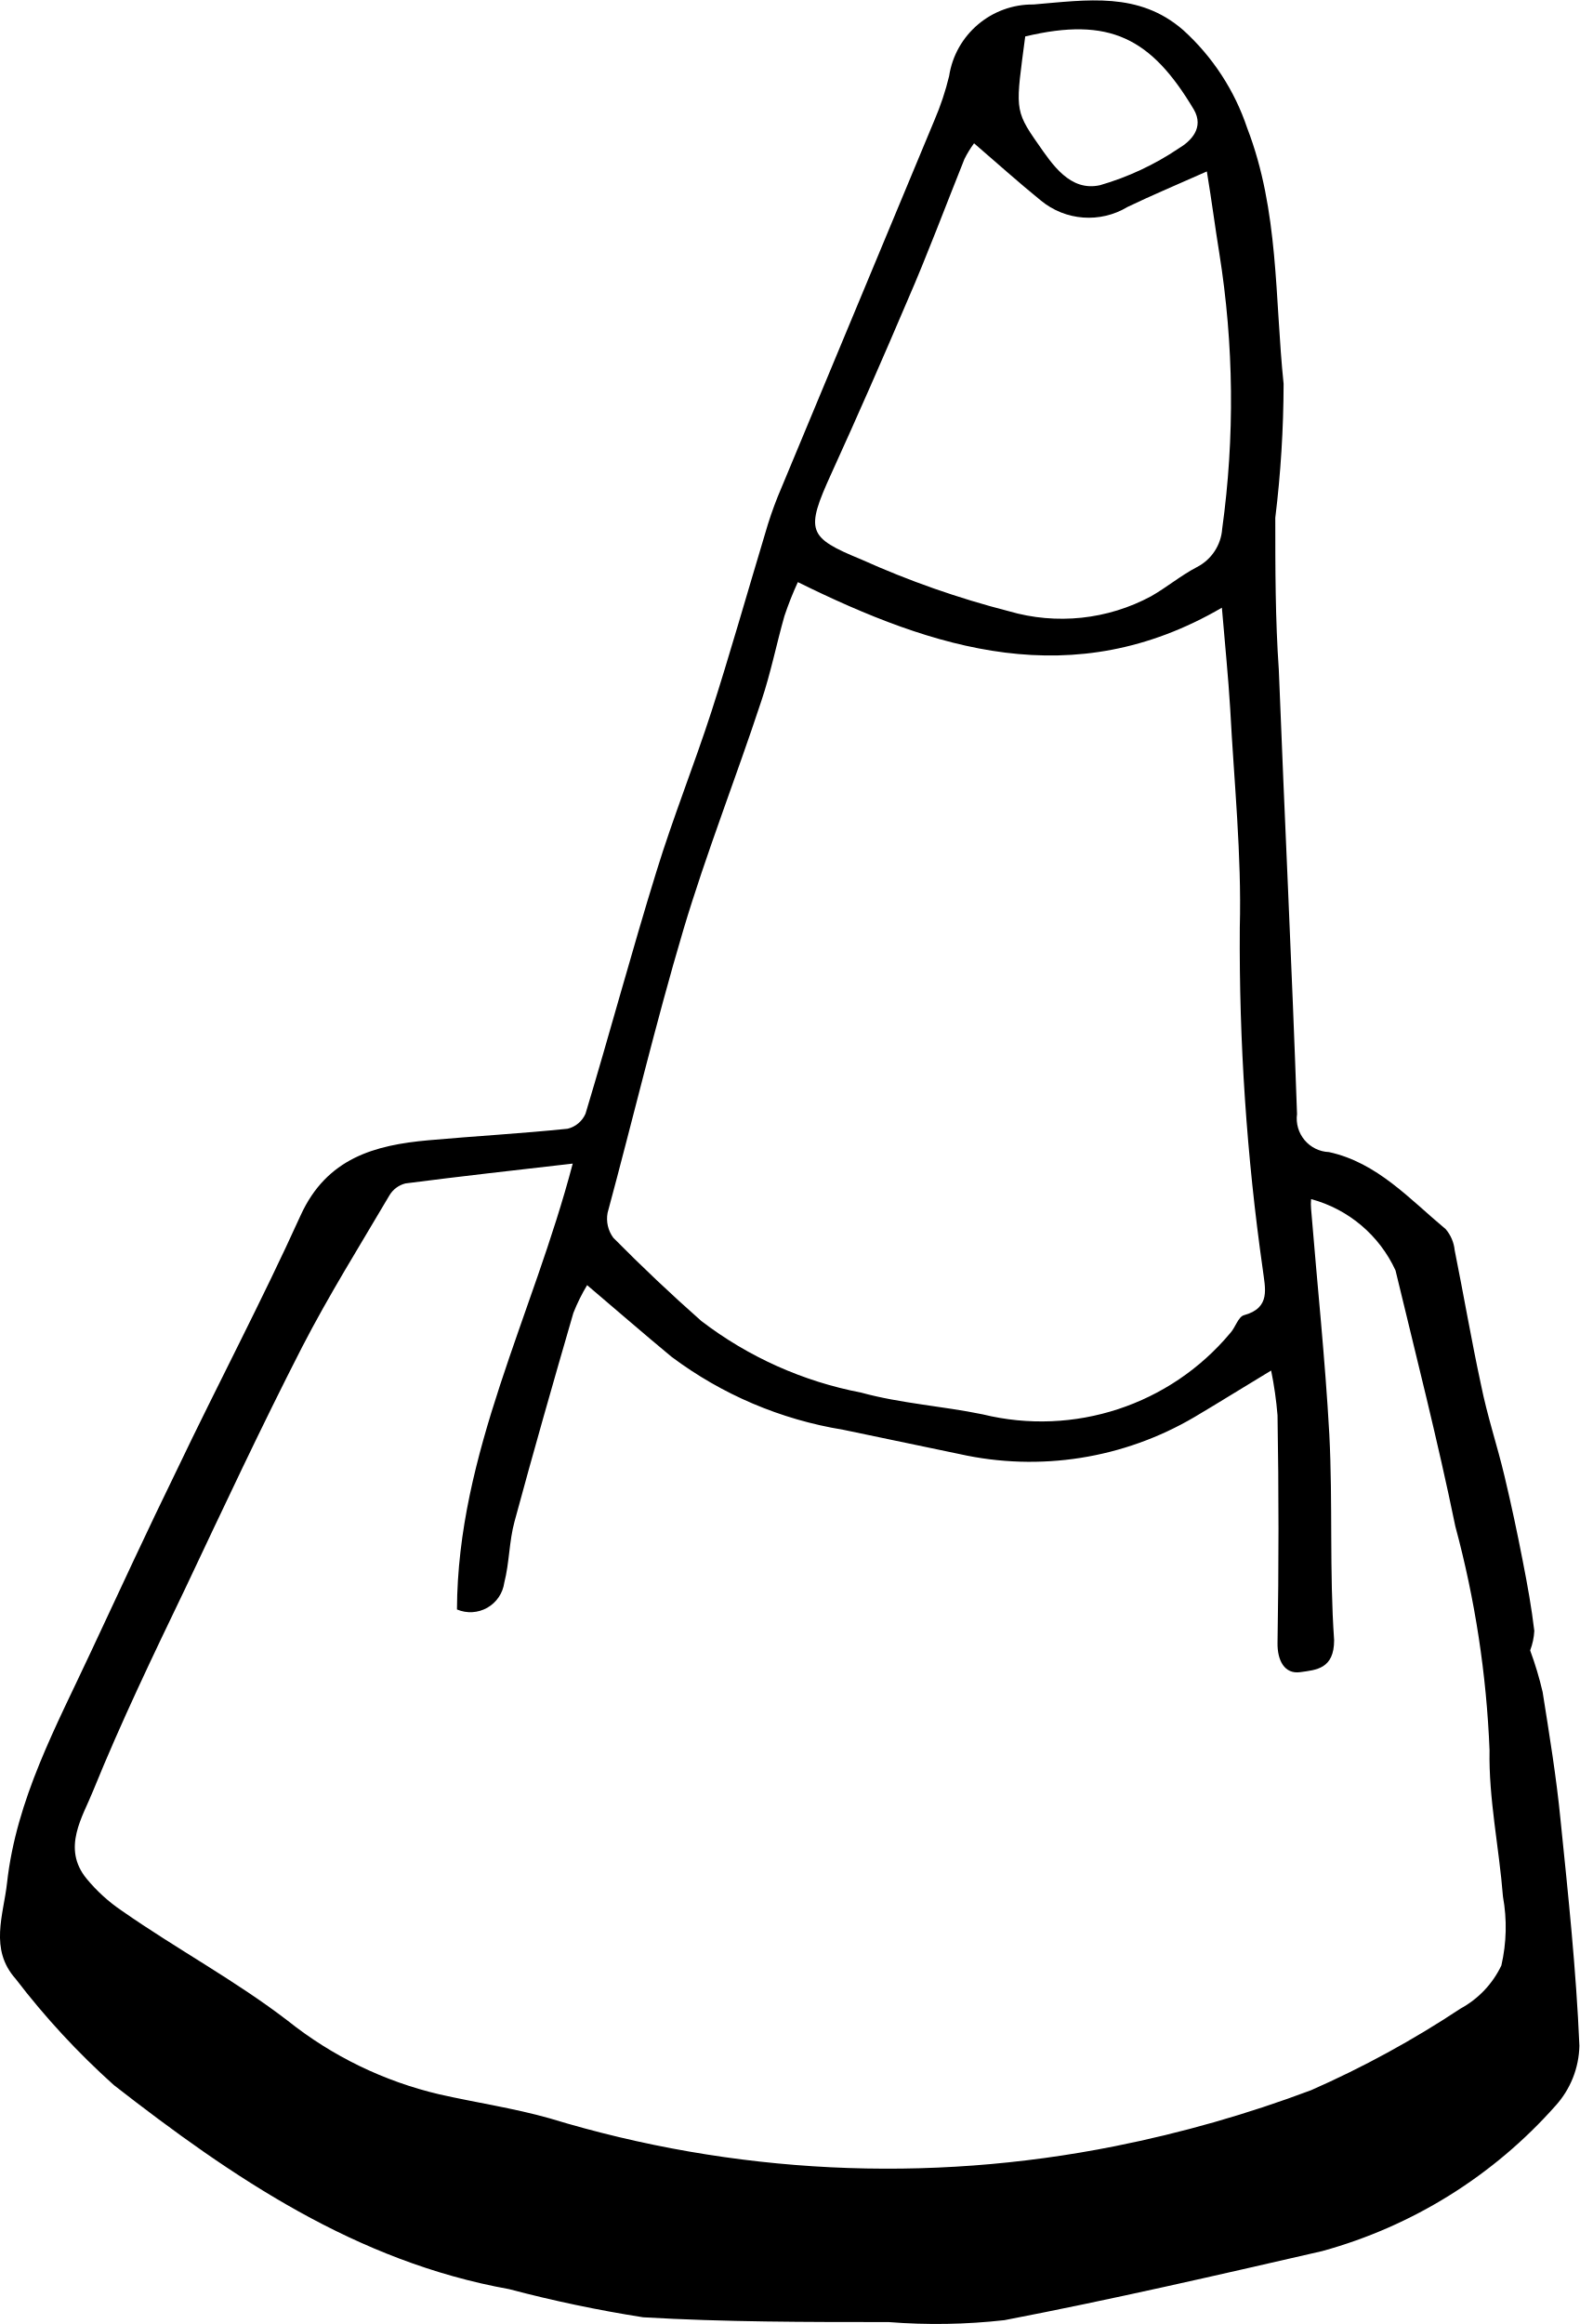
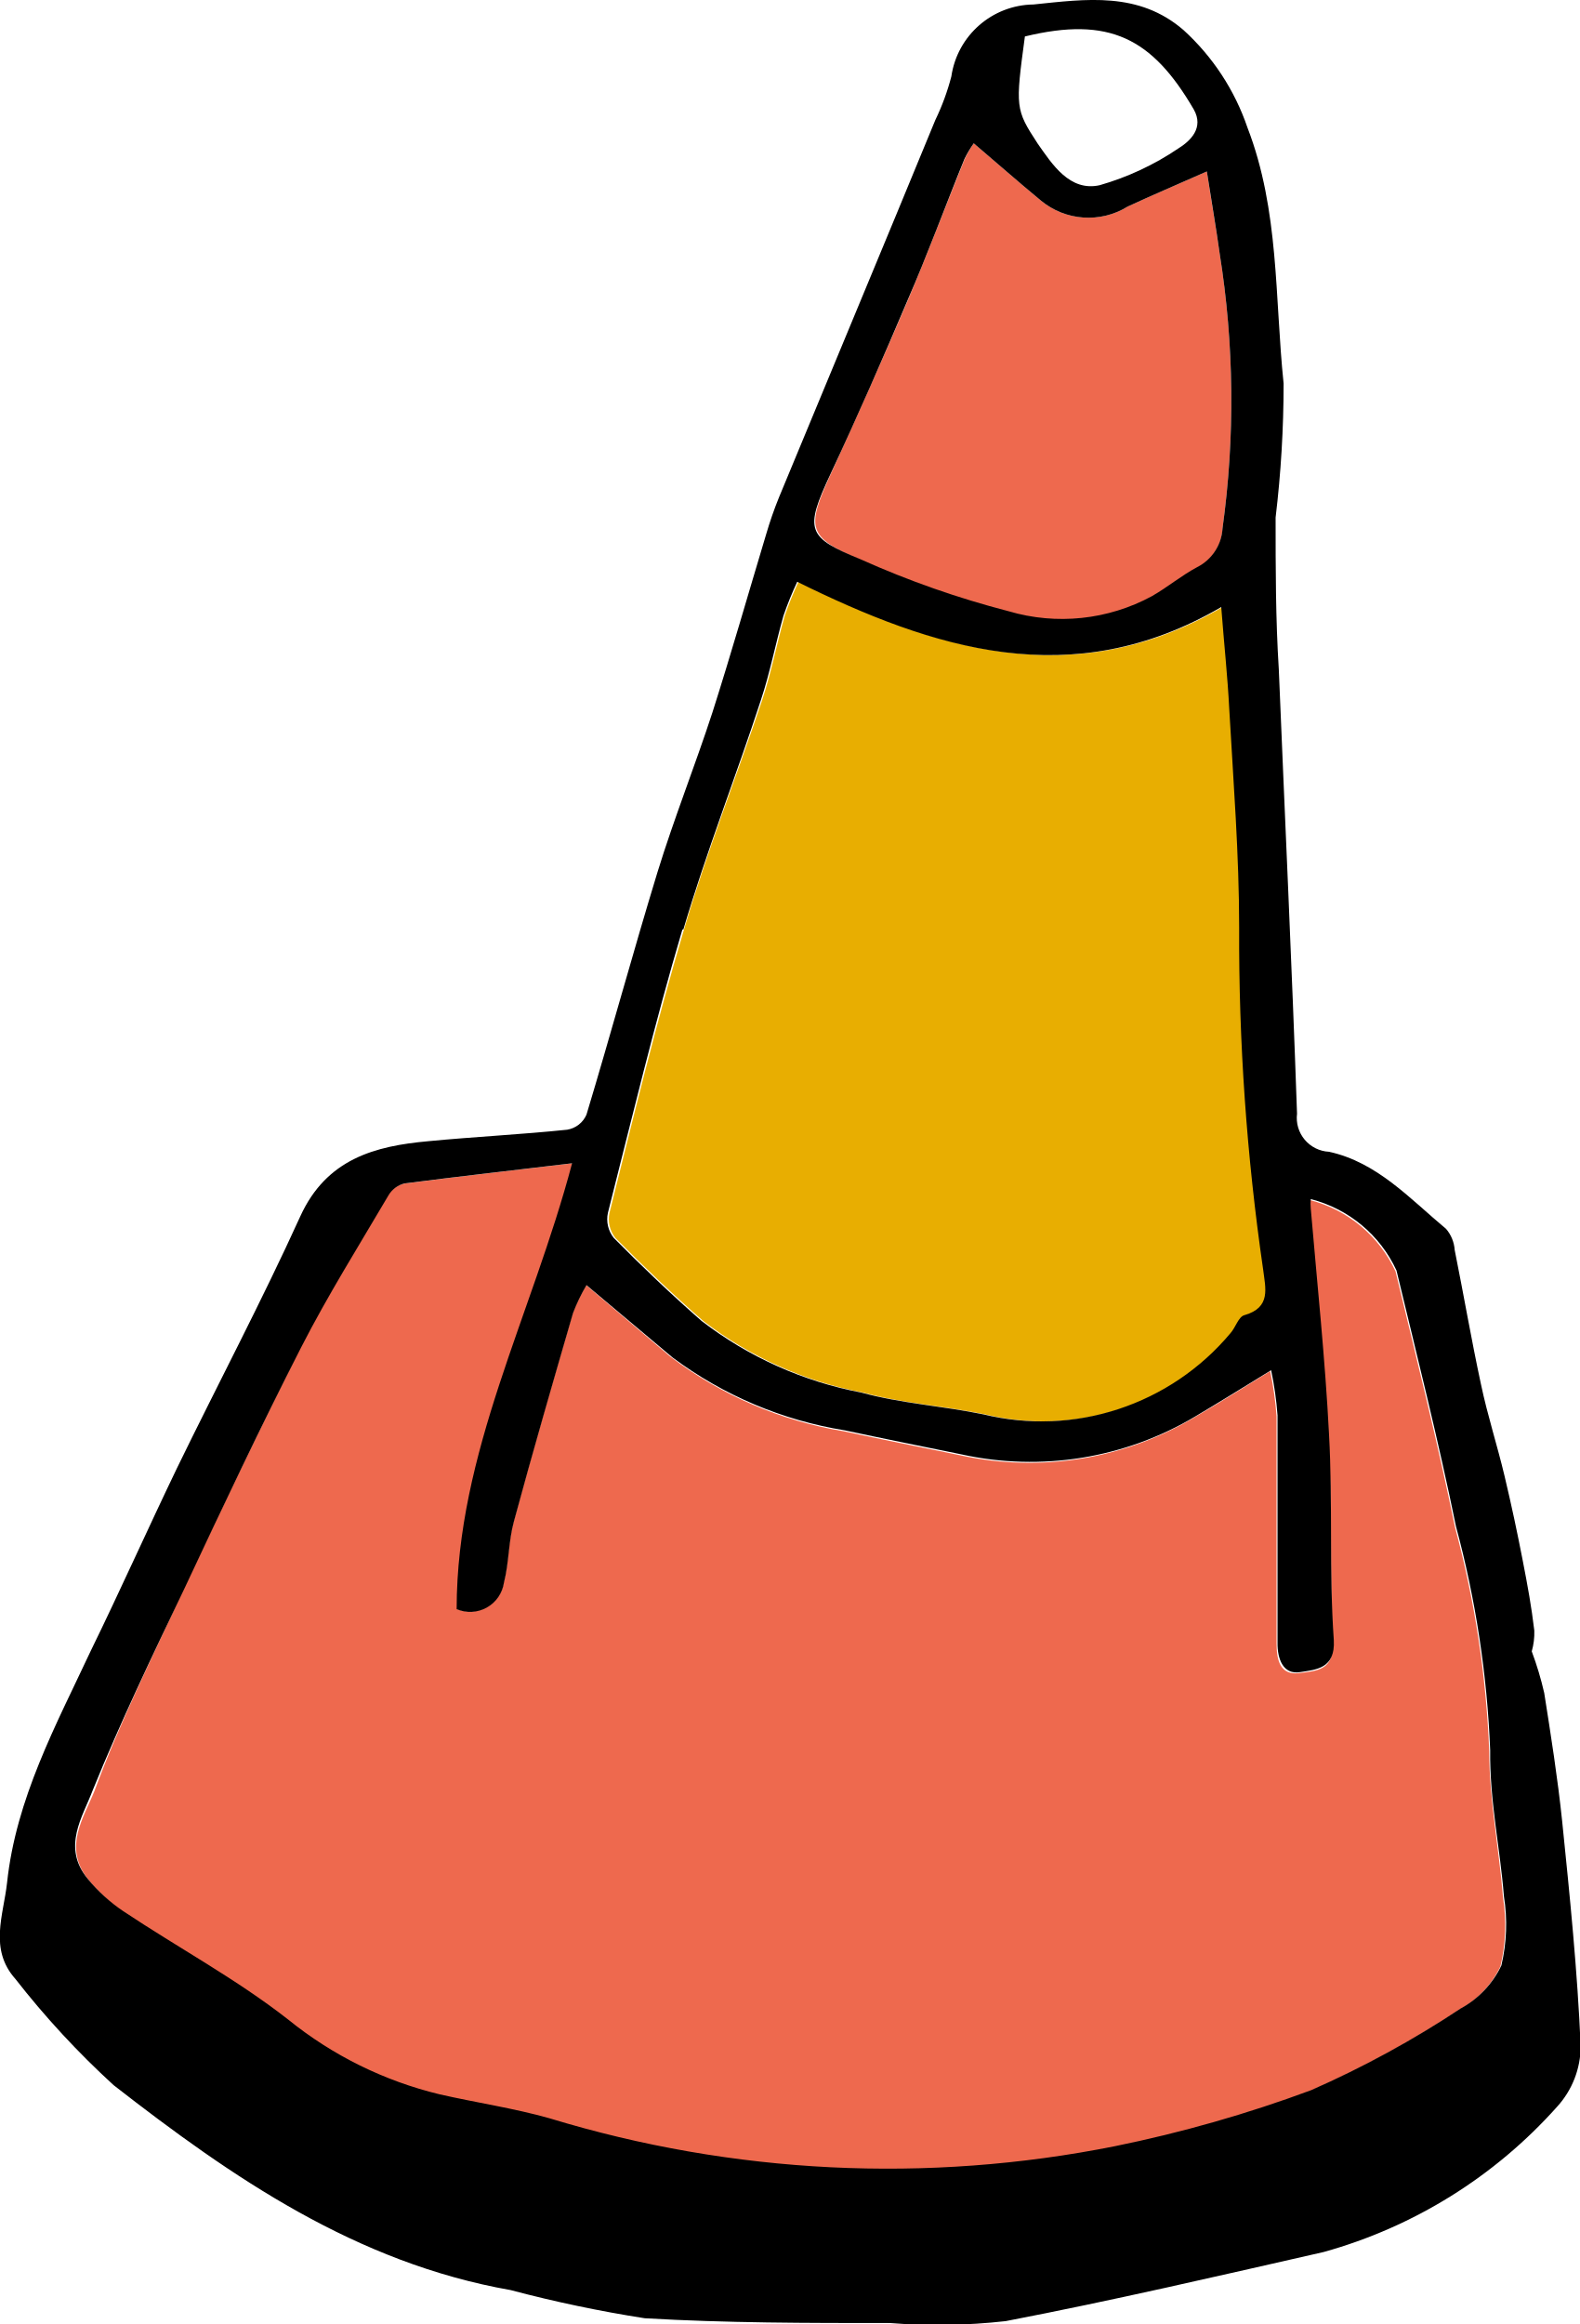
<svg xmlns="http://www.w3.org/2000/svg" viewBox="0 0 49.39 72.66">
+   <defs>
+     <style>.cls-1{fill:#e8ae01;}.cls-2{fill:#ee694e;}</style>
+   </defs>
  <g id="Layer_2" data-name="Layer 2">
    <g id="Layer_1-2" data-name="Layer 1">
-       <path d="M47.85,51.6a10.75,10.75,0,0,1,.39,1.3c.21,1.33.43,2.66.56,4,.24,2.35.49,4.7.59,7.06a2.88,2.88,0,0,1-.75,1.88,15.1,15.1,0,0,1-7.29,4.54c-3.31.76-6.61,1.52-9.94,2.16a19,19,0,0,1-3.62.06c-2.56,0-5.13,0-7.68-.15a41.65,41.65,0,0,1-4.19-.88c-4.78-.86-8.65-3.49-12.36-6.38A24.26,24.26,0,0,1,.49,61.87c-.83-.93-.38-2-.27-3,.29-2.62,1.54-4.9,2.63-7.24.89-1.9,1.77-3.81,2.69-5.69C6.81,43.28,8.18,40.69,9.4,38c.82-1.8,2.33-2.2,4-2.35,1.45-.13,2.9-.21,4.35-.36a.82.82,0,0,0,.56-.47c.76-2.52,1.44-5.06,2.22-7.58.52-1.69,1.18-3.33,1.72-5s1.12-3.71,1.68-5.57a11.79,11.79,0,0,1,.39-1.14q2.45-5.89,4.9-11.77a8.59,8.59,0,0,0,.46-1.38A2.64,2.64,0,0,1,32.32.14C34,0,35.61-.27,37,.94A7.22,7.22,0,0,1,39,4c1,2.59.86,5.31,1.14,8a35,35,0,0,1-.26,4.19c0,1.58,0,3.17.11,4.75.18,4.63.41,9.26.57,13.89a1.05,1.05,0,0,0,1,1.19c1.51.33,2.52,1.47,3.65,2.41a1.2,1.2,0,0,1,.28.66c.28,1.39.52,2.8.82,4.19.2,1,.51,1.91.74,2.88s.39,1.73.56,2.6.28,1.48.37,2.23A2,2,0,0,1,47.85,51.6ZM17.91,36.38c-1.83.21-3.53.4-5.23.62a.81.81,0,0,0-.5.37c-.93,1.58-1.9,3.13-2.74,4.76-1.27,2.48-2.45,5-3.65,7.54-1,2.08-2,4.16-2.87,6.3-.33.83-1,1.81-.21,2.77a5.2,5.2,0,0,0,1.1,1C5.53,60.94,7.36,61.92,9,63.18a12,12,0,0,0,4.74,2.3c1.15.26,2.32.43,3.45.75a36.28,36.28,0,0,0,17.68.87A39.24,39.24,0,0,0,41,65.35a31.18,31.18,0,0,0,4.67-2.55,3,3,0,0,0,1.28-1.35A5.33,5.33,0,0,0,47,59.3c-.12-1.53-.45-3.06-.42-4.58a31.69,31.69,0,0,0-1.07-7c-.55-2.68-1.23-5.34-1.87-8A4.07,4.07,0,0,0,41,37.49a1.62,1.62,0,0,0,0,.31c.19,2.35.44,4.69.57,7.05.11,2.14,0,4.29.15,6.43,0,.9-.56.93-1.06,1s-.72-.38-.71-.92q.06-3.56,0-7.11a11.79,11.79,0,0,0-.2-1.4c-.88.53-1.63,1-2.39,1.45A10.14,10.14,0,0,1,30,45.46l-3.64-.76A12.22,12.22,0,0,1,21,42.42c-.87-.72-1.72-1.46-2.64-2.24a5.84,5.84,0,0,0-.43.87c-.63,2.17-1.25,4.34-1.84,6.52-.17.62-.16,1.29-.32,1.91a1.07,1.07,0,0,1-1.48.84C14.31,45.43,16.66,41.14,17.91,36.38ZM38.21,19c-4.66,2.71-9,1.3-13.26-.8a10.46,10.46,0,0,0-.42,1.06c-.25.88-.43,1.79-.72,2.65-.79,2.4-1.72,4.75-2.44,7.16C20.5,32,19.79,35,19,37.92a1,1,0,0,0,.18.78c.89.9,1.81,1.77,2.75,2.6a11.91,11.91,0,0,0,5,2.24c1.24.34,2.54.42,3.8.68a7.7,7.7,0,0,0,7.74-2.54c.16-.17.25-.51.43-.56.85-.23.66-.85.59-1.42A72.29,72.29,0,0,1,38.77,29c.06-2.28-.18-4.56-.3-6.84C38.41,21.17,38.31,20.18,38.21,19ZM37.74,5.36c-.92.41-1.71.74-2.48,1.11a2.35,2.35,0,0,1-2.71-.2c-.69-.56-1.36-1.16-2.09-1.79a3.39,3.39,0,0,0-.3.49c-.59,1.47-1.16,3-1.78,4.42C27.61,11.2,26.82,13,26,14.8s-.75,2,.93,2.69a28.46,28.46,0,0,0,4.62,1.62A5.9,5.9,0,0,0,36,18.64c.49-.28.93-.65,1.43-.91a1.46,1.46,0,0,0,.79-1.2,29.23,29.23,0,0,0-.09-8.61C38,7.12,37.9,6.33,37.74,5.36ZM32.06,1.14c-.29,2.23-.36,2.28.4,3.36.44.63,1,1.5,1.94,1.29a8.75,8.75,0,0,0,2.46-1.15c.37-.22.81-.64.47-1.22C36,1.19,34.7.51,32.06,1.14Z" />
+       <path class="cls-1" d="M39.8,39.94c.07.58.26,1.19-.59,1.43-.18.05-.27.38-.43.56a7.7,7.7,0,0,1-7.73,2.54c-1.26-.26-2.57-.34-3.81-.68a11.82,11.82,0,0,1-5-2.24c-.95-.83-1.86-1.7-2.75-2.6a.94.94,0,0,1-.18-.78c.75-3,1.46-5.93,2.33-8.86.71-2.41,1.64-4.77,2.44-7.16.29-.87.46-1.77.71-2.65a10.77,10.77,0,0,1,.43-1.06c4.29,2.1,8.59,3.51,13.26.79.09,1.2.2,2.19.25,3.18.13,2.28.36,4.56.31,6.84A72.05,72.05,0,0,0,39.8,39.94Z" transform="translate(-0.25 -0.25)" />
+       <path class="cls-2" d="M30.7,4.73c.74.63,1.41,1.22,2.1,1.79a2.33,2.33,0,0,0,2.71.19c.77-.36,1.56-.69,2.48-1.1.15,1,.29,1.76.4,2.56a29.16,29.16,0,0,1,.09,8.6A1.45,1.45,0,0,1,37.69,18c-.49.26-.93.63-1.42.91a5.9,5.9,0,0,1-4.48.47,29.09,29.09,0,0,1-4.62-1.62c-1.68-.72-1.71-1-.94-2.69s1.63-3.6,2.4-5.41c.62-1.46,1.18-2.95,1.78-4.42A3.51,3.51,0,0,1,30.7,4.73Z" transform="translate(-0.25 -0.25)" />
+       <path class="cls-2" d="M12.92,37.25c1.7-.22,3.41-.41,5.24-.63-1.26,4.76-3.6,9.05-3.61,13.94A1.07,1.07,0,0,0,16,49.73c.16-.63.14-1.29.31-1.91.59-2.18,1.22-4.35,1.85-6.52a5.77,5.77,0,0,1,.42-.87l2.64,2.24A12.25,12.25,0,0,0,26.64,45c1.21.26,2.42.5,3.64.75a10.06,10.06,0,0,0,7.31-1.18c.76-.44,1.5-.91,2.38-1.45a10.39,10.39,0,0,1,.2,1.41q0,3.54,0,7.1c0,.54.12,1,.7.93s1.11-.09,1.06-1c-.11-2.14,0-4.29-.15-6.44-.12-2.35-.37-4.7-.57-7.05a1.53,1.53,0,0,1,0-.3A4.06,4.06,0,0,1,43.89,40c.64,2.66,1.31,5.31,1.86,8a31.69,31.69,0,0,1,1.07,7c0,1.52.31,3.05.43,4.57a5.57,5.57,0,0,1-.08,2.16,3,3,0,0,1-1.28,1.35,31.18,31.18,0,0,1-4.67,2.55,41.33,41.33,0,0,1-6.13,1.75,36.28,36.28,0,0,1-17.68-.87c-1.13-.32-2.3-.49-3.44-.75a12,12,0,0,1-4.75-2.3C7.61,62.17,5.77,61.18,4.06,60A5.21,5.21,0,0,1,3,59c-.79-1-.12-1.94.21-2.77C4,54.08,5.05,52,6,49.91c1.19-2.52,2.38-5,3.65-7.54.83-1.62,1.8-3.17,2.73-4.75A.8.8,0,0,1,12.92,37.25Z" transform="translate(-0.25 -0.25)" />
+       <path d="M32.7,4.74c.45.64,1,1.51,1.94,1.3A8.62,8.62,0,0,0,37.1,4.89c.37-.23.81-.64.48-1.22C36.28,1.44,34.94.75,32.3,1.39,32,3.61,32,3.67,32.7,4.74ZM18.59,35.1c.76-2.52,1.45-5.06,2.22-7.58.52-1.69,1.18-3.34,1.72-5,.59-1.85,1.12-3.71,1.68-5.57a12,12,0,0,1,.4-1.15C26.24,11.86,27.88,7.94,29.5,4A7.39,7.39,0,0,0,30,2.64,2.63,2.63,0,0,1,32.57.39c1.65-.17,3.29-.41,4.69.8a7.31,7.31,0,0,1,2,3.05c1,2.59.85,5.31,1.13,8a35,35,0,0,1-.25,4.19c0,1.58,0,3.17.1,4.75.19,4.63.41,9.26.57,13.89a1.06,1.06,0,0,0,1,1.19c1.51.33,2.53,1.47,3.66,2.41a1.13,1.13,0,0,1,.27.66c.28,1.39.52,2.8.82,4.19.21,1,.51,1.91.74,2.88s.39,1.73.56,2.6.28,1.48.37,2.23a2.13,2.13,0,0,1-.08.65,10.24,10.24,0,0,1,.39,1.3c.21,1.33.42,2.66.56,4,.24,2.35.48,4.7.58,7.05a2.82,2.82,0,0,1-.74,1.89,15.25,15.25,0,0,1-7.3,4.54c-3.3.75-6.61,1.52-9.94,2.16a19,19,0,0,1-3.62.06c-2.56,0-5.12,0-7.67-.15a41.08,41.08,0,0,1-4.19-.88C11.39,71,7.51,68.33,3.8,65.44A27,27,0,0,1,.73,62.12c-.83-.93-.37-2-.26-3C.75,56.48,2,54.19,3.09,51.86,4,50,4.87,48.05,5.78,46.16c1.28-2.63,2.65-5.22,3.86-7.88.82-1.8,2.34-2.2,4-2.35,1.45-.14,2.91-.21,4.35-.36A.8.8,0,0,0,18.59,35.1Zm3-5.79c-.87,2.93-1.58,5.9-2.33,8.86a.94.94,0,0,0,.18.78c.89.9,1.8,1.77,2.75,2.6a11.82,11.82,0,0,0,5,2.24c1.24.34,2.55.42,3.81.68a7.7,7.7,0,0,0,7.73-2.54c.16-.18.25-.51.43-.56.85-.24.66-.85.59-1.43A72.05,72.05,0,0,1,39,29.25c0-2.28-.18-4.56-.31-6.84-.05-1-.16-2-.25-3.18-4.67,2.72-9,1.31-13.26-.79a10.77,10.77,0,0,0-.43,1.06c-.25.88-.42,1.78-.71,2.65C23.26,24.54,22.33,26.9,21.62,29.31Zm-3,11.12a5.77,5.77,0,0,0-.42.87c-.63,2.17-1.26,4.34-1.85,6.52-.17.62-.15,1.28-.31,1.91a1.07,1.07,0,0,1-1.48.83c0-4.89,2.35-9.18,3.61-13.94-1.83.22-3.54.41-5.24.63a.8.8,0,0,0-.5.37c-.93,1.58-1.9,3.13-2.73,4.75-1.27,2.49-2.46,5-3.65,7.54-1,2.09-2,4.17-2.87,6.31C2.84,57.05,2.17,58,3,59a5.21,5.21,0,0,0,1.1,1c1.71,1.14,3.55,2.13,5.16,3.39A12,12,0,0,0,14,65.73c1.14.26,2.31.43,3.44.75a36.28,36.28,0,0,0,17.68.87,41.33,41.33,0,0,0,6.13-1.75,31.18,31.18,0,0,0,4.67-2.55,3,3,0,0,0,1.28-1.35,5.57,5.57,0,0,0,.08-2.16c-.12-1.52-.45-3-.43-4.57a31.69,31.69,0,0,0-1.07-7c-.55-2.69-1.22-5.34-1.86-8a4.06,4.06,0,0,0-2.68-2.23,1.53,1.53,0,0,0,0,.3c.2,2.35.45,4.7.57,7.05.12,2.15,0,4.3.15,6.44.05.89-.55.92-1.06,1s-.71-.39-.7-.93q0-3.55,0-7.1a10.39,10.39,0,0,0-.2-1.41c-.88.54-1.62,1-2.38,1.45a10.06,10.06,0,0,1-7.31,1.18c-1.22-.25-2.43-.49-3.64-.75a12.25,12.25,0,0,1-5.39-2.28ZM38.48,16.77a29.16,29.16,0,0,0-.09-8.6c-.11-.8-.25-1.59-.4-2.56-.92.41-1.71.74-2.48,1.1a2.33,2.33,0,0,1-2.71-.19c-.69-.57-1.36-1.16-2.1-1.79a3.51,3.51,0,0,0-.29.49c-.6,1.47-1.16,3-1.78,4.42-.77,1.81-1.56,3.62-2.4,5.41s-.74,2,.94,2.69a29.09,29.09,0,0,0,4.62,1.62,5.9,5.9,0,0,0,4.48-.47c.49-.28.93-.65,1.42-.91A1.45,1.45,0,0,0,38.48,16.77Z" transform="translate(-0.25 -0.25)" />
    </g>
  </g>
</svg>
